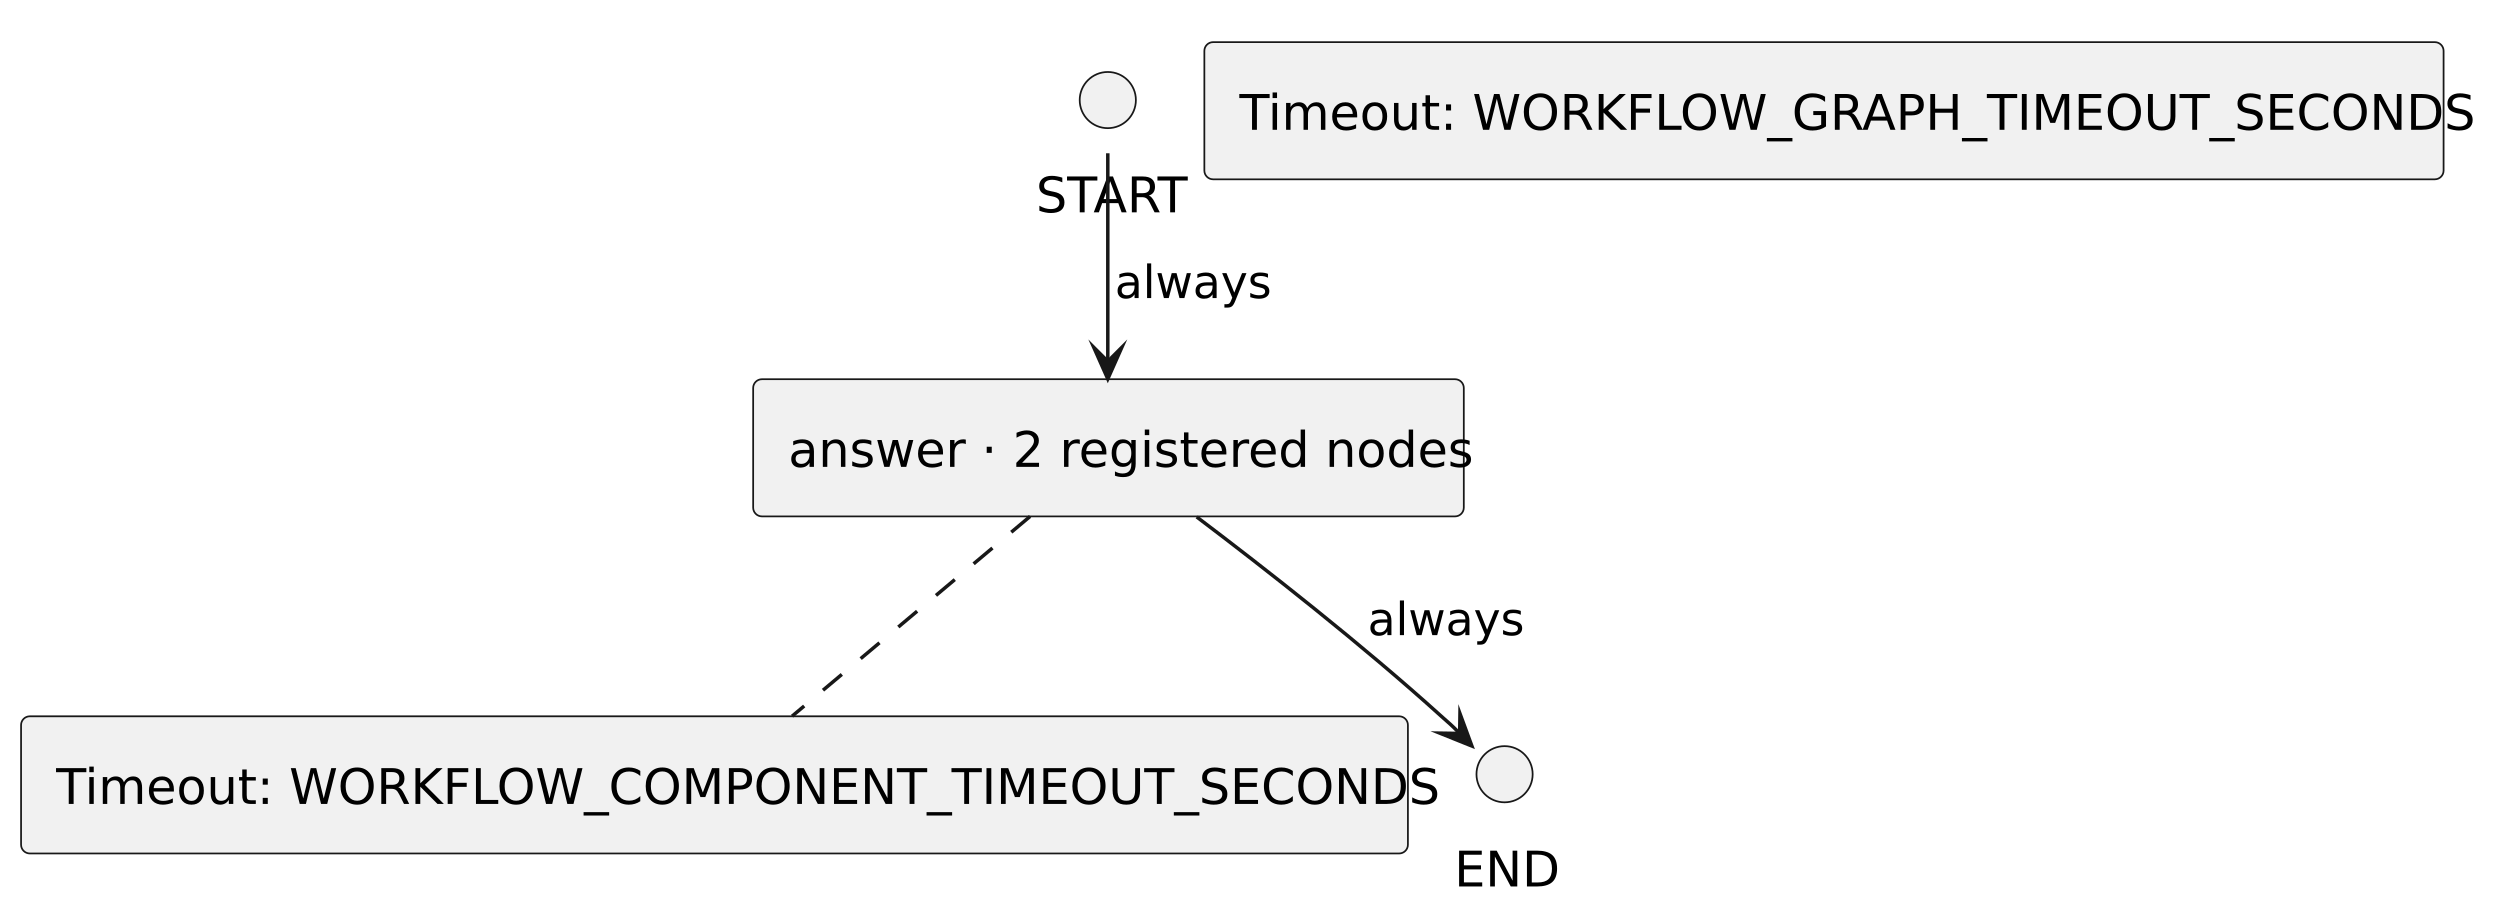
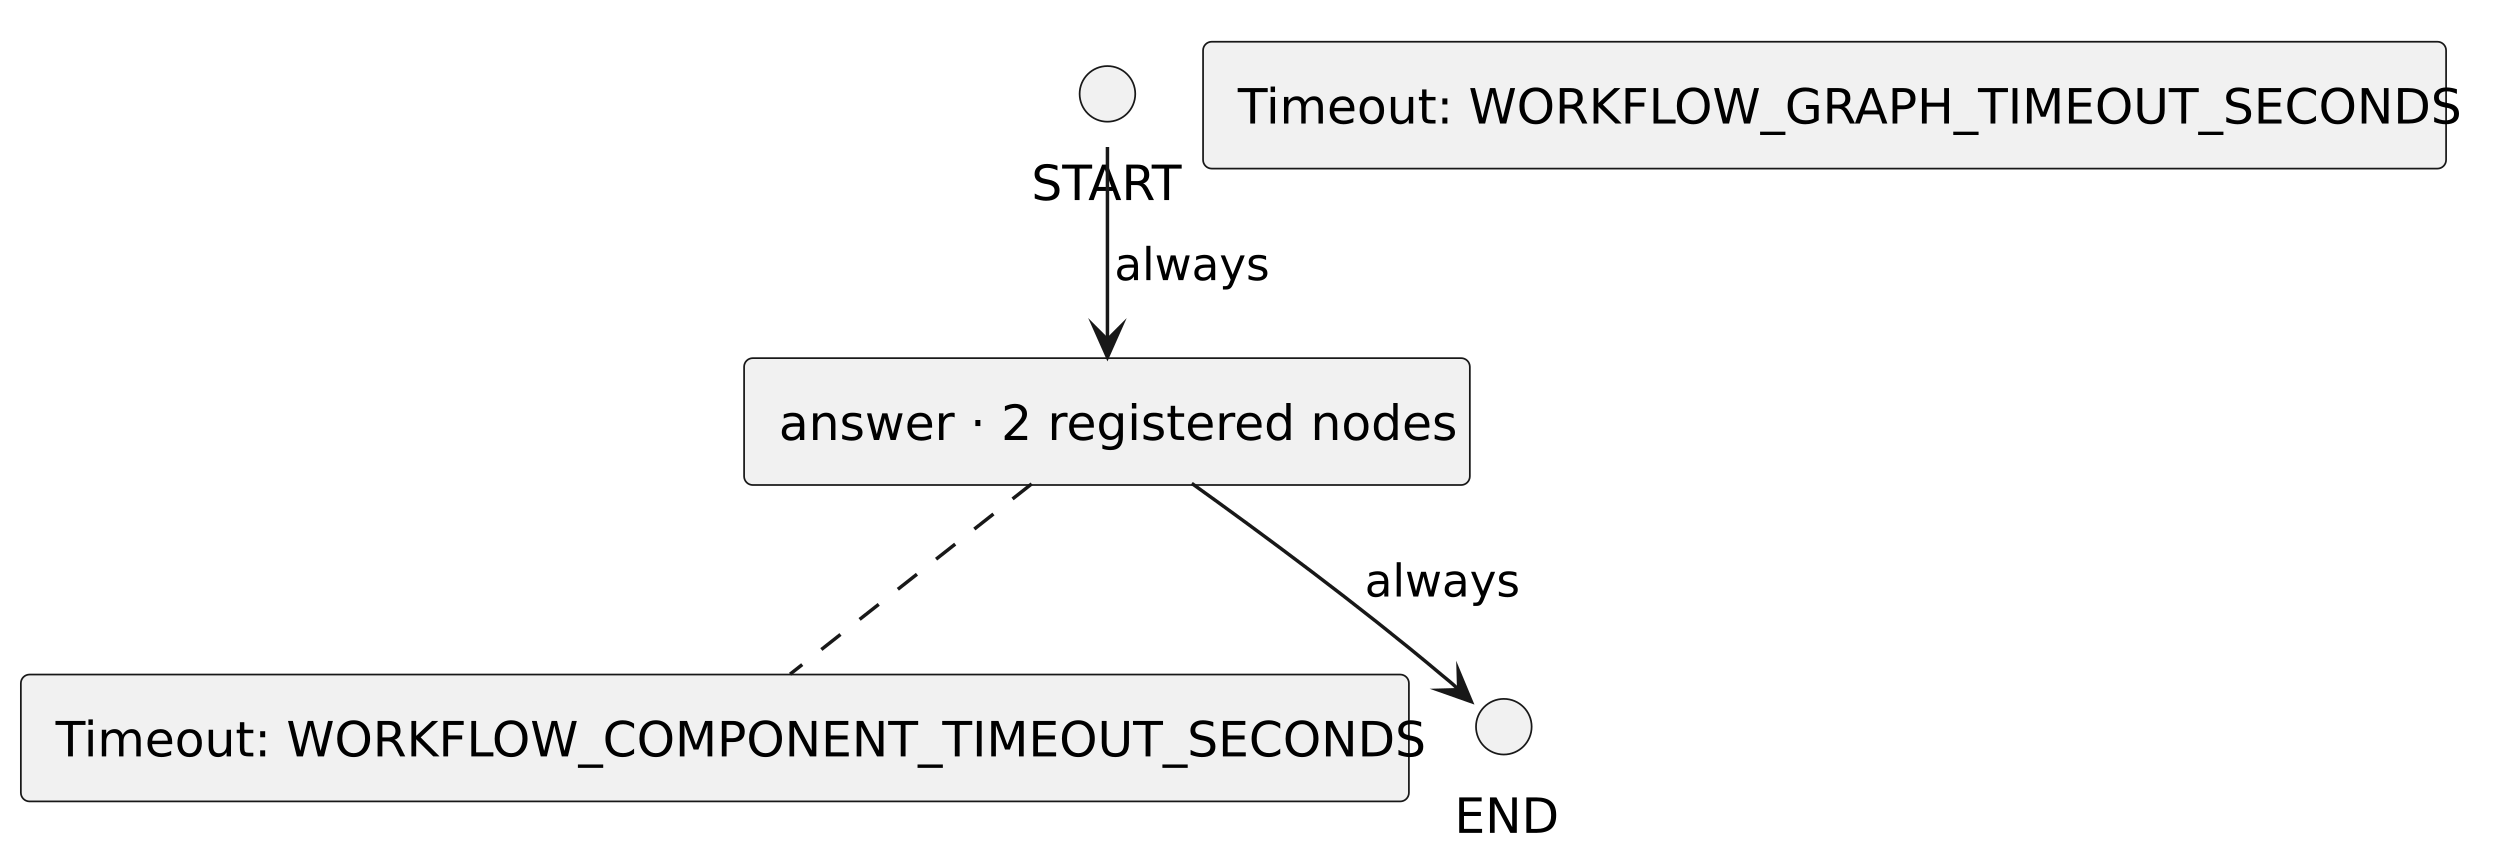
- <svg xmlns="http://www.w3.org/2000/svg" xmlns:xlink="http://www.w3.org/1999/xlink" version="1.1" data-diagram-type="DESCRIPTION" style="width:712px;height:259px;background:#FFFFFF;" width="712px" height="259px" viewBox="0 0 712 259" zoomAndPan="magnify" preserveAspectRatio="none" contentStyleType="text/css">
+ <svg xmlns="http://www.w3.org/2000/svg" xmlns:xlink="http://www.w3.org/1999/xlink" version="1.1" data-diagram-type="DESCRIPTION" style="width:719px;height:247px;background:#FFFFFF;" width="719px" height="247px" viewBox="0 0 719 247" zoomAndPan="magnify" preserveAspectRatio="none" contentStyleType="text/css">
  <defs />
  <g font-family="DejaVu Sans, Liberation Sans, Arial, sans-serif" lengthAdjust="spacing">
    <g class="entity" data-qualified-name="n0" id="ent0001" data-source-line="5">
      <a target="_top" href="//github.com/gorban/api-agent/blob/_____switch_branch_____/tests/integration/fixtures/workflow_preferences/workflows/components/answer.md.html" xlink:href="//github.com/gorban/api-agent/blob/_____switch_branch_____/tests/integration/fixtures/workflow_preferences/workflows/components/answer.md.html" xlink:type="simple" xlink:actuate="onRequest" xlink:show="new" title="//github.com/gorban/api-agent/blob/_____switch_branch_____/tests/integration/fixtures/workflow_preferences/workflows/components/answer.md.html" xlink:title="//github.com/gorban/api-agent/blob/_____switch_branch_____/tests/integration/fixtures/workflow_preferences/workflows/components/answer.md.html">
-         <rect x="214.5" y="108" width="202.391" height="39.068" fill="#F1F1F1" style="stroke:#181818;stroke-width:0.5;" rx="2.5" ry="2.5" />
-         <text x="224.5" y="132.966" fill="#000" font-size="14" textLength="182.391">answer · 2 registered nodes</text>
+         <rect x="214" y="103" width="208.727" height="36.488" fill="#F1F1F1" style="stroke:#181818;stroke-width:0.5;" rx="2.5" ry="2.5" />
+         <text x="224" y="126.535" fill="#000" font-size="14" textLength="188.727">answer · 2 registered nodes</text>
      </a>
    </g>
    <g class="entity" data-qualified-name="timeout0" id="ent0002" data-source-line="6">
      <a target="_top" href="//github.com/gorban/api-agent/blob/_____switch_branch_____/tests/integration/fixtures/workflow_preferences/timeouts.toml" xlink:href="//github.com/gorban/api-agent/blob/_____switch_branch_____/tests/integration/fixtures/workflow_preferences/timeouts.toml" xlink:type="simple" xlink:actuate="onRequest" xlink:show="new" title="//github.com/gorban/api-agent/blob/_____switch_branch_____/tests/integration/fixtures/workflow_preferences/timeouts.toml" xlink:title="//github.com/gorban/api-agent/blob/_____switch_branch_____/tests/integration/fixtures/workflow_preferences/timeouts.toml">
-         <rect x="343" y="12" width="352.933" height="39.068" fill="#F1F1F1" style="stroke:#181818;stroke-width:0.5;" rx="2.5" ry="2.5" />
-         <text x="353" y="36.966" fill="#000" font-size="14" textLength="332.933">Timeout: WORKFLOW_GRAPH_TIMEOUT_SECONDS</text>
+         <rect x="346" y="12" width="357.497" height="36.488" fill="#F1F1F1" style="stroke:#181818;stroke-width:0.5;" rx="2.5" ry="2.5" />
+         <text x="356" y="35.535" fill="#000" font-size="14" textLength="337.497">Timeout: WORKFLOW_GRAPH_TIMEOUT_SECONDS</text>
      </a>
    </g>
    <g class="entity" data-qualified-name="timeout1" id="ent0003" data-source-line="7">
      <a target="_top" href="//github.com/gorban/api-agent/blob/_____switch_branch_____/tests/integration/fixtures/workflow_preferences/timeouts.toml" xlink:href="//github.com/gorban/api-agent/blob/_____switch_branch_____/tests/integration/fixtures/workflow_preferences/timeouts.toml" xlink:type="simple" xlink:actuate="onRequest" xlink:show="new" title="//github.com/gorban/api-agent/blob/_____switch_branch_____/tests/integration/fixtures/workflow_preferences/timeouts.toml" xlink:title="//github.com/gorban/api-agent/blob/_____switch_branch_____/tests/integration/fixtures/workflow_preferences/timeouts.toml">
-         <rect x="6" y="204" width="394.974" height="39.068" fill="#F1F1F1" style="stroke:#181818;stroke-width:0.5;" rx="2.5" ry="2.5" />
-         <text x="16" y="228.966" fill="#000" font-size="14" textLength="374.974">Timeout: WORKFLOW_COMPONENT_TIMEOUT_SECONDS</text>
+         <rect x="6" y="194" width="399.203" height="36.488" fill="#F1F1F1" style="stroke:#181818;stroke-width:0.5;" rx="2.5" ry="2.5" />
+         <text x="16" y="217.535" fill="#000" font-size="14" textLength="379.203">Timeout: WORKFLOW_COMPONENT_TIMEOUT_SECONDS</text>
      </a>
    </g>
    <g class="entity" data-qualified-name="start" id="ent0005" data-source-line="9">
-       <ellipse cx="315.5" cy="28.5" rx="8" ry="8" fill="#F1F1F1" style="stroke:#181818;stroke-width:0.5;" />
-       <text x="295.046" y="60.466" fill="#000" font-size="14" textLength="40.908">START</text>
+       <ellipse cx="318.5" cy="27" rx="8" ry="8" fill="#F1F1F1" style="stroke:#181818;stroke-width:0.5;" />
+       <text x="296.622" y="57.535" fill="#000" font-size="14" textLength="43.757">START</text>
    </g>
    <g class="entity" data-qualified-name="end" id="ent0007" data-source-line="11">
-       <ellipse cx="428.5" cy="220.5" rx="8" ry="8" fill="#F1F1F1" style="stroke:#181818;stroke-width:0.5;" />
-       <text x="414.178" y="252.466" fill="#000" font-size="14" textLength="28.644">END</text>
+       <ellipse cx="432.5" cy="209" rx="8" ry="8" fill="#F1F1F1" style="stroke:#181818;stroke-width:0.5;" />
+       <text x="418.292" y="239.535" fill="#000" font-size="14" textLength="28.417">END</text>
    </g>
    <g class="link" data-entity-1="ent0001" data-entity-2="ent0003" id="lnk4" data-link-type="association">
-       <path d="M293.372,147.071 C273.737,163.551 245.203,187.499 225.582,203.967" style="stroke:#181818;stroke-width:1;stroke-dasharray:7,7;" fill="none" />
+       <path d="M296.712,139.16 C276.703,154.92 247.209,178.149 227.221,193.893" style="stroke:#181818;stroke-width:1;stroke-dasharray:7,7;" fill="none" />
    </g>
    <g class="link" data-entity-1="ent0005" data-entity-2="ent0001" id="lnk6" data-link-type="dependency">
-       <polygon points="315.5,107.92,319.5,98.92,315.5,102.92,311.5,98.92,315.5,107.92" fill="#181818" style="stroke:#181818;stroke-width:1;stroke-linejoin:miter;stroke-miterlimit:10;" />
-       <path d="M315.5,43.652 C315.5,59.506 315.5,83.759 315.5,102.92" style="stroke:#181818;stroke-width:1;" fill="none" />
-       <text x="317.5" y="84.897" fill="#000" font-size="13" textLength="41.015">always</text>
+       <polygon points="318.5,102.716,322.5,93.716,318.5,97.716,314.5,93.716,318.5,102.716" fill="#181818" style="stroke:#181818;stroke-width:1;stroke-linejoin:miter;stroke-miterlimit:10;" />
+       <path d="M318.5,42.272 C318.5,57.52 318.5,79.863 318.5,97.716" style="stroke:#181818;stroke-width:1;" fill="none" />
+       <text x="320.5" y="80.568" fill="#000" font-size="13" textLength="41.552">always</text>
    </g>
    <g class="link" data-entity-1="ent0001" data-entity-2="ent0007" id="lnk8" data-link-type="dependency">
-       <polygon points="419.197,212.473,415.8,203.229,415.715,208.885,410.059,208.8,419.197,212.473" fill="#181818" style="stroke:#181818;stroke-width:1;stroke-linejoin:miter;stroke-miterlimit:10;" />
-       <path d="M340.815,147.216 C360.377,162.008 387.845,183.508 410.5,204 C413.425,206.645 412.983,206.07 415.715,208.885" style="stroke:#181818;stroke-width:1;" fill="none" />
-       <text x="389.5" y="180.897" fill="#000" font-size="13" textLength="41.015">always</text>
+       <polygon points="423.156,201.794,419.37,192.702,419.525,198.357,413.87,198.512,423.156,201.794" fill="#181818" style="stroke:#181818;stroke-width:1;stroke-linejoin:miter;stroke-miterlimit:10;" />
+       <path d="M342.752,139.023 C362.519,153.172 390.921,174.133 414.5,194 C417.393,196.437 416.793,195.77 419.525,198.357" style="stroke:#181818;stroke-width:1;" fill="none" />
+       <text x="392.5" y="171.568" fill="#000" font-size="13" textLength="41.552">always</text>
    </g>
  </g>
</svg>
